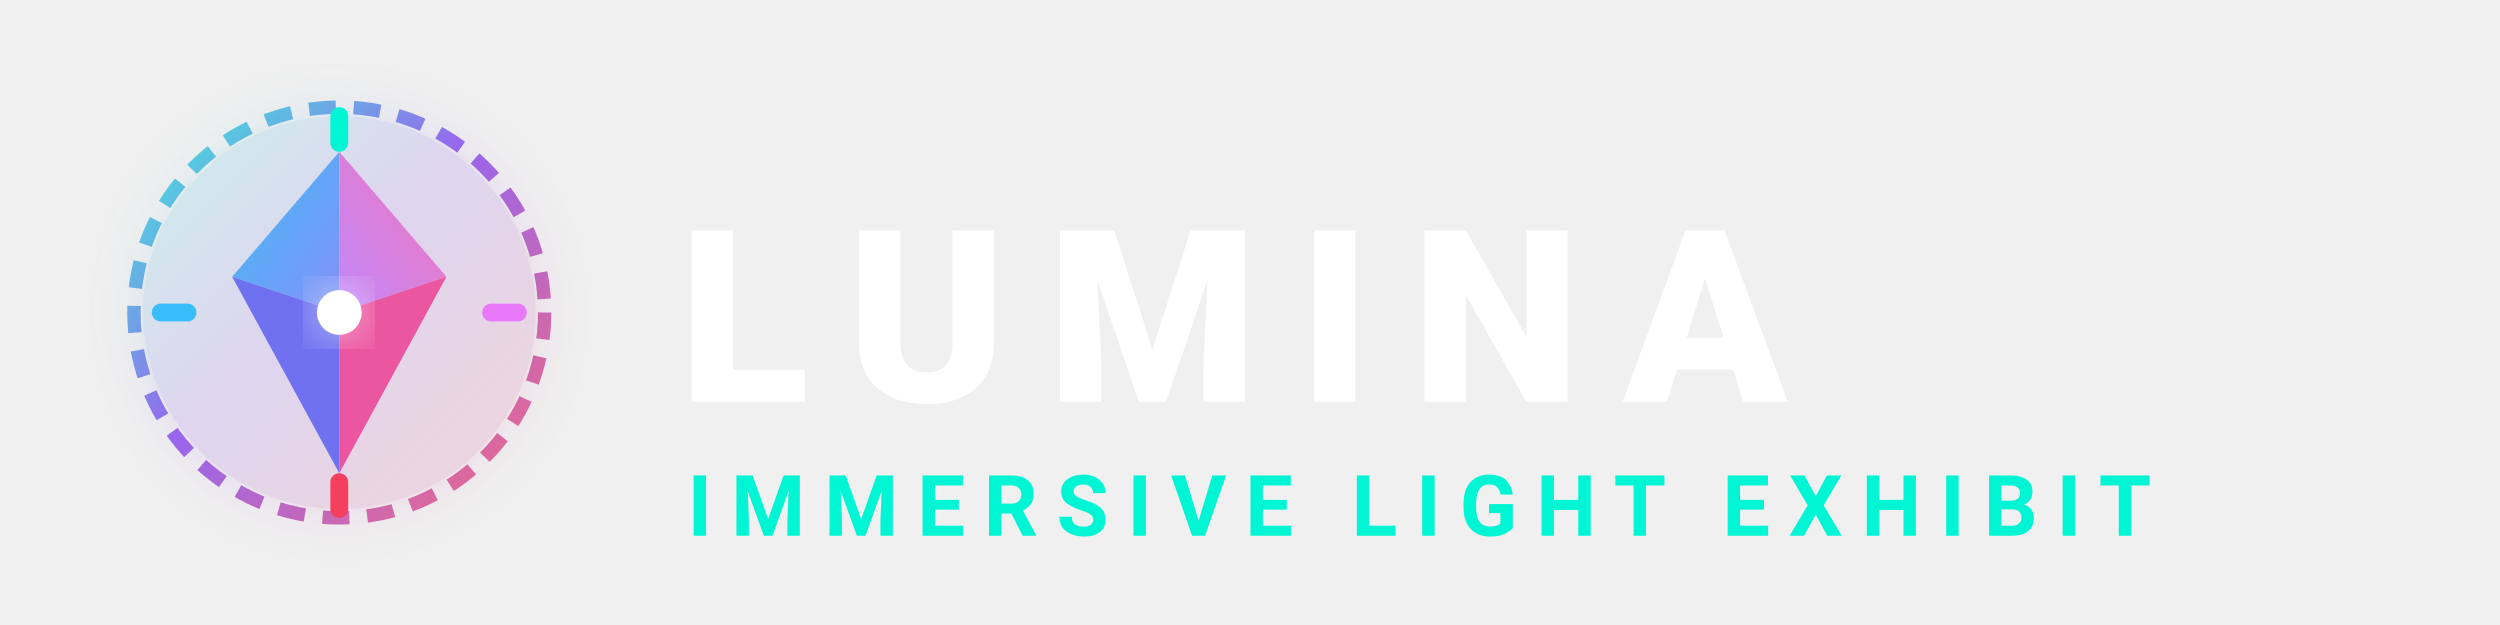
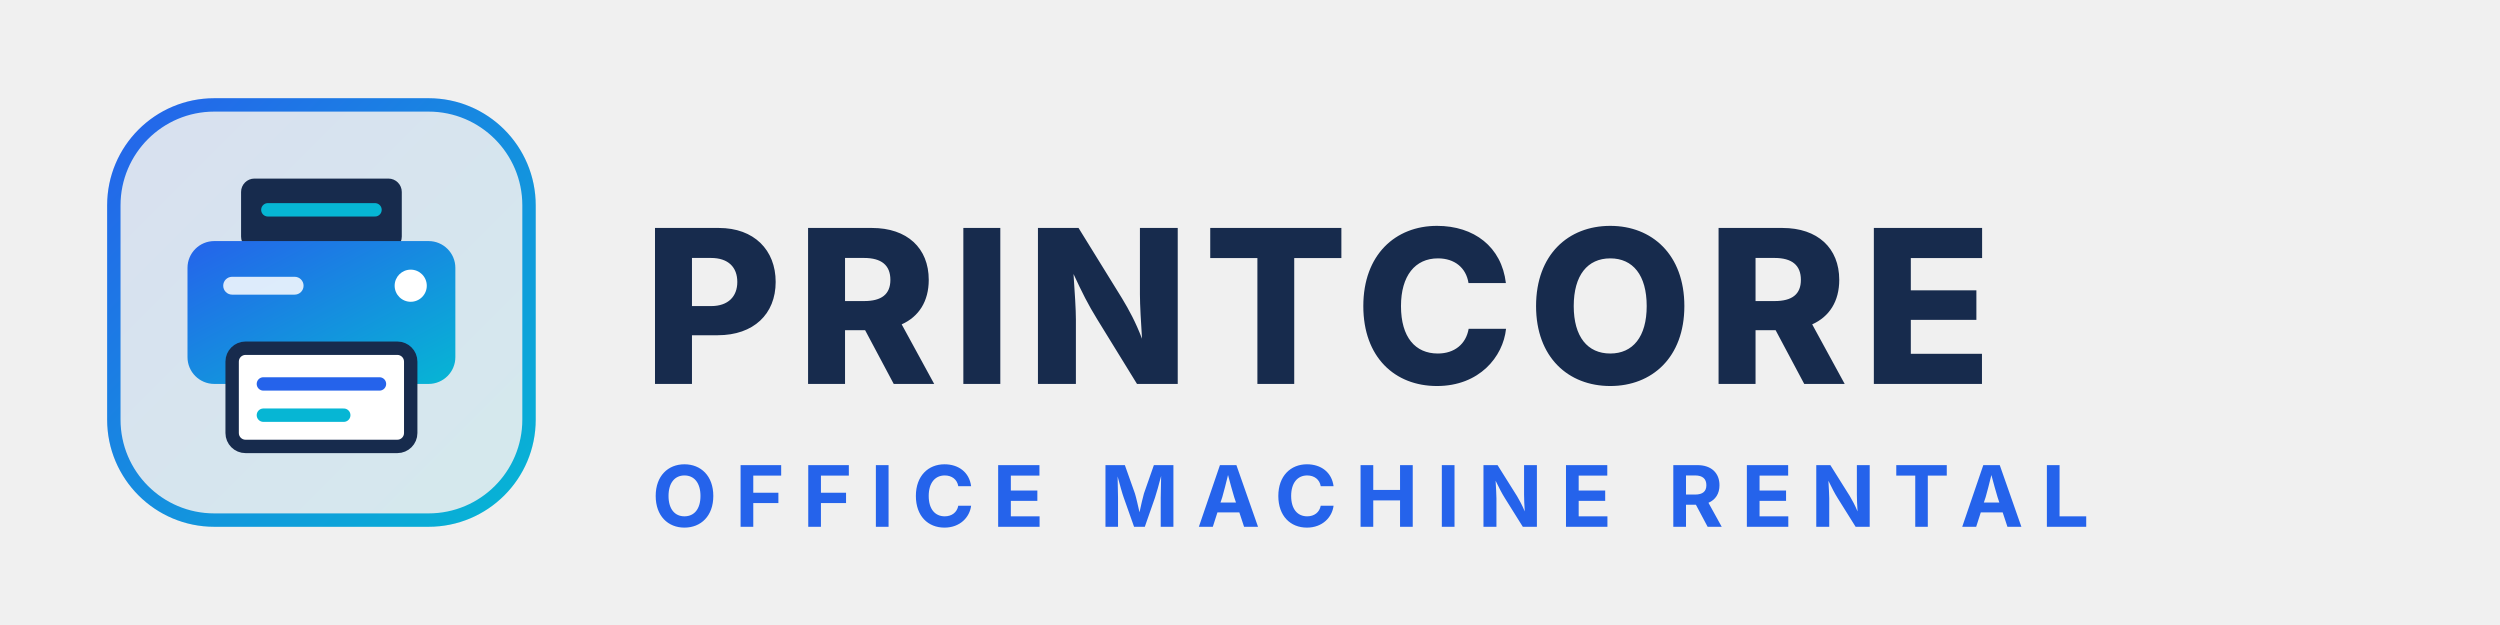
<svg xmlns="http://www.w3.org/2000/svg" viewBox="0 0 280 70" width="280" height="70">
  <defs>
-     <linearGradient id="prismGrad" x1="0%" y1="0%" x2="100%" y2="100%">
-       <stop offset="0%" stop-color="#00f5d4" />
-       <stop offset="45%" stop-color="#7c3aed" />
-       <stop offset="100%" stop-color="#f43f5e" />
+     <linearGradient id="pcGrad" x1="0%" y1="0%" x2="100%" y2="100%">
+       <stop offset="0%" stop-color="#2563EB" />
+       <stop offset="100%" stop-color="#06B6D4" />
    </linearGradient>
-     <linearGradient id="facetGrad1" x1="0%" y1="0%" x2="100%" y2="100%">
-       <stop offset="0%" stop-color="#38bdf8" />
-       <stop offset="100%" stop-color="#818cf8" />
+     <linearGradient id="pcNavy" x1="0%" y1="0%" x2="100%" y2="100%">
+       <stop offset="0%" stop-color="#172B4D" />
+       <stop offset="100%" stop-color="#1E3A8A" />
    </linearGradient>
-     <linearGradient id="facetGrad2" x1="0%" y1="100%" x2="100%" y2="0%">
-       <stop offset="0%" stop-color="#c084fc" />
-       <stop offset="100%" stop-color="#f472b6" />
-     </linearGradient>
-     <filter id="lumGlow" x="-30%" y="-30%" width="160%" height="160%">
-       <feGaussianBlur stdDeviation="3" result="blur" />
-       <feComposite in="SourceGraphic" in2="blur" operator="over" />
-     </filter>
  </defs>
-   <g transform="translate(14, 11)">
-     <circle cx="24" cy="24" r="22" fill="url(#prismGrad)" opacity="0.15" filter="url(#lumGlow)" />
-     <circle cx="24" cy="24" r="23" fill="none" stroke="url(#prismGrad)" stroke-width="1.5" stroke-dasharray="3 2" opacity="0.75" />
-     <polygon points="24,6 12,20 24,24" fill="url(#facetGrad1)" opacity="0.95" />
-     <polygon points="24,6 36,20 24,24" fill="url(#facetGrad2)" opacity="0.95" />
-     <polygon points="12,20 24,42 24,24" fill="#6366f1" opacity="0.9" />
-     <polygon points="36,20 24,42 24,24" fill="#ec4899" opacity="0.9" />
-     <circle cx="24" cy="24" r="2.5" fill="#ffffff" filter="url(#lumGlow)" />
-     <line x1="24" y1="2" x2="24" y2="5" stroke="#00f5d4" stroke-width="2" stroke-linecap="round" />
-     <line x1="24" y1="43" x2="24" y2="46" stroke="#f43f5e" stroke-width="2" stroke-linecap="round" />
-     <line x1="4" y1="24" x2="7" y2="24" stroke="#38bdf8" stroke-width="2" stroke-linecap="round" />
-     <line x1="41" y1="24" x2="44" y2="24" stroke="#e879f9" stroke-width="2" stroke-linecap="round" />
+   <g transform="translate(12, 11)">
+     <rect x="0" y="0" width="48" height="48" rx="12" fill="url(#pcGrad)" opacity="0.12" />
+     <rect x="0.75" y="0.75" width="46.5" height="46.5" rx="11.25" fill="none" stroke="url(#pcGrad)" stroke-width="1.5" />
+     <rect x="15" y="9" width="18" height="8" rx="1.5" fill="#172B4D" />
+     <line x1="18" y1="12.5" x2="30" y2="12.5" stroke="#06B6D4" stroke-width="1.5" stroke-linecap="round" />
+     <rect x="9" y="16" width="30" height="16" rx="3" fill="url(#pcGrad)" />
+     <circle cx="34" cy="21" r="1.8" fill="#FFFFFF" />
+     <rect x="13" y="20" width="9" height="2" rx="1" fill="#FFFFFF" opacity="0.85" />
+     <rect x="14" y="28" width="20" height="11" rx="1.5" fill="#FFFFFF" stroke="#172B4D" stroke-width="1.5" />
+     <line x1="17.5" y1="32" x2="30.5" y2="32" stroke="#2563EB" stroke-width="1.5" stroke-linecap="round" />
+     <line x1="17.5" y1="35.5" x2="26.5" y2="35.5" stroke="#06B6D4" stroke-width="1.5" stroke-linecap="round" />
  </g>
-   <g transform="translate(76, 26)">
-     <text x="0" y="19" font-family="'Outfit', -apple-system, BlinkMacSystemFont, 'Segoe UI', Roboto, sans-serif" font-size="27" font-weight="800" letter-spacing="4.5" fill="#ffffff">
-       LUMINA
+   <g transform="translate(72, 25)">
+     <text x="0" y="18" font-family="'Plus Jakarta Sans', 'Manrope', 'Inter', sans-serif" font-size="24" font-weight="800" letter-spacing="1.5" fill="#172B4D">
+       PRINTCORE
    </text>
-     <text x="1" y="34" font-family="'Outfit', -apple-system, BlinkMacSystemFont, 'Segoe UI', Roboto, sans-serif" font-size="9.5" font-weight="700" letter-spacing="2.1" fill="#00f5d4" opacity="1">
-       IMMERSIVE LIGHT EXHIBIT
+     <text x="1" y="34" font-family="'Inter', sans-serif" font-size="9.5" font-weight="700" letter-spacing="2" fill="#2563EB">
+       OFFICE MACHINE RENTAL
    </text>
  </g>
</svg>
